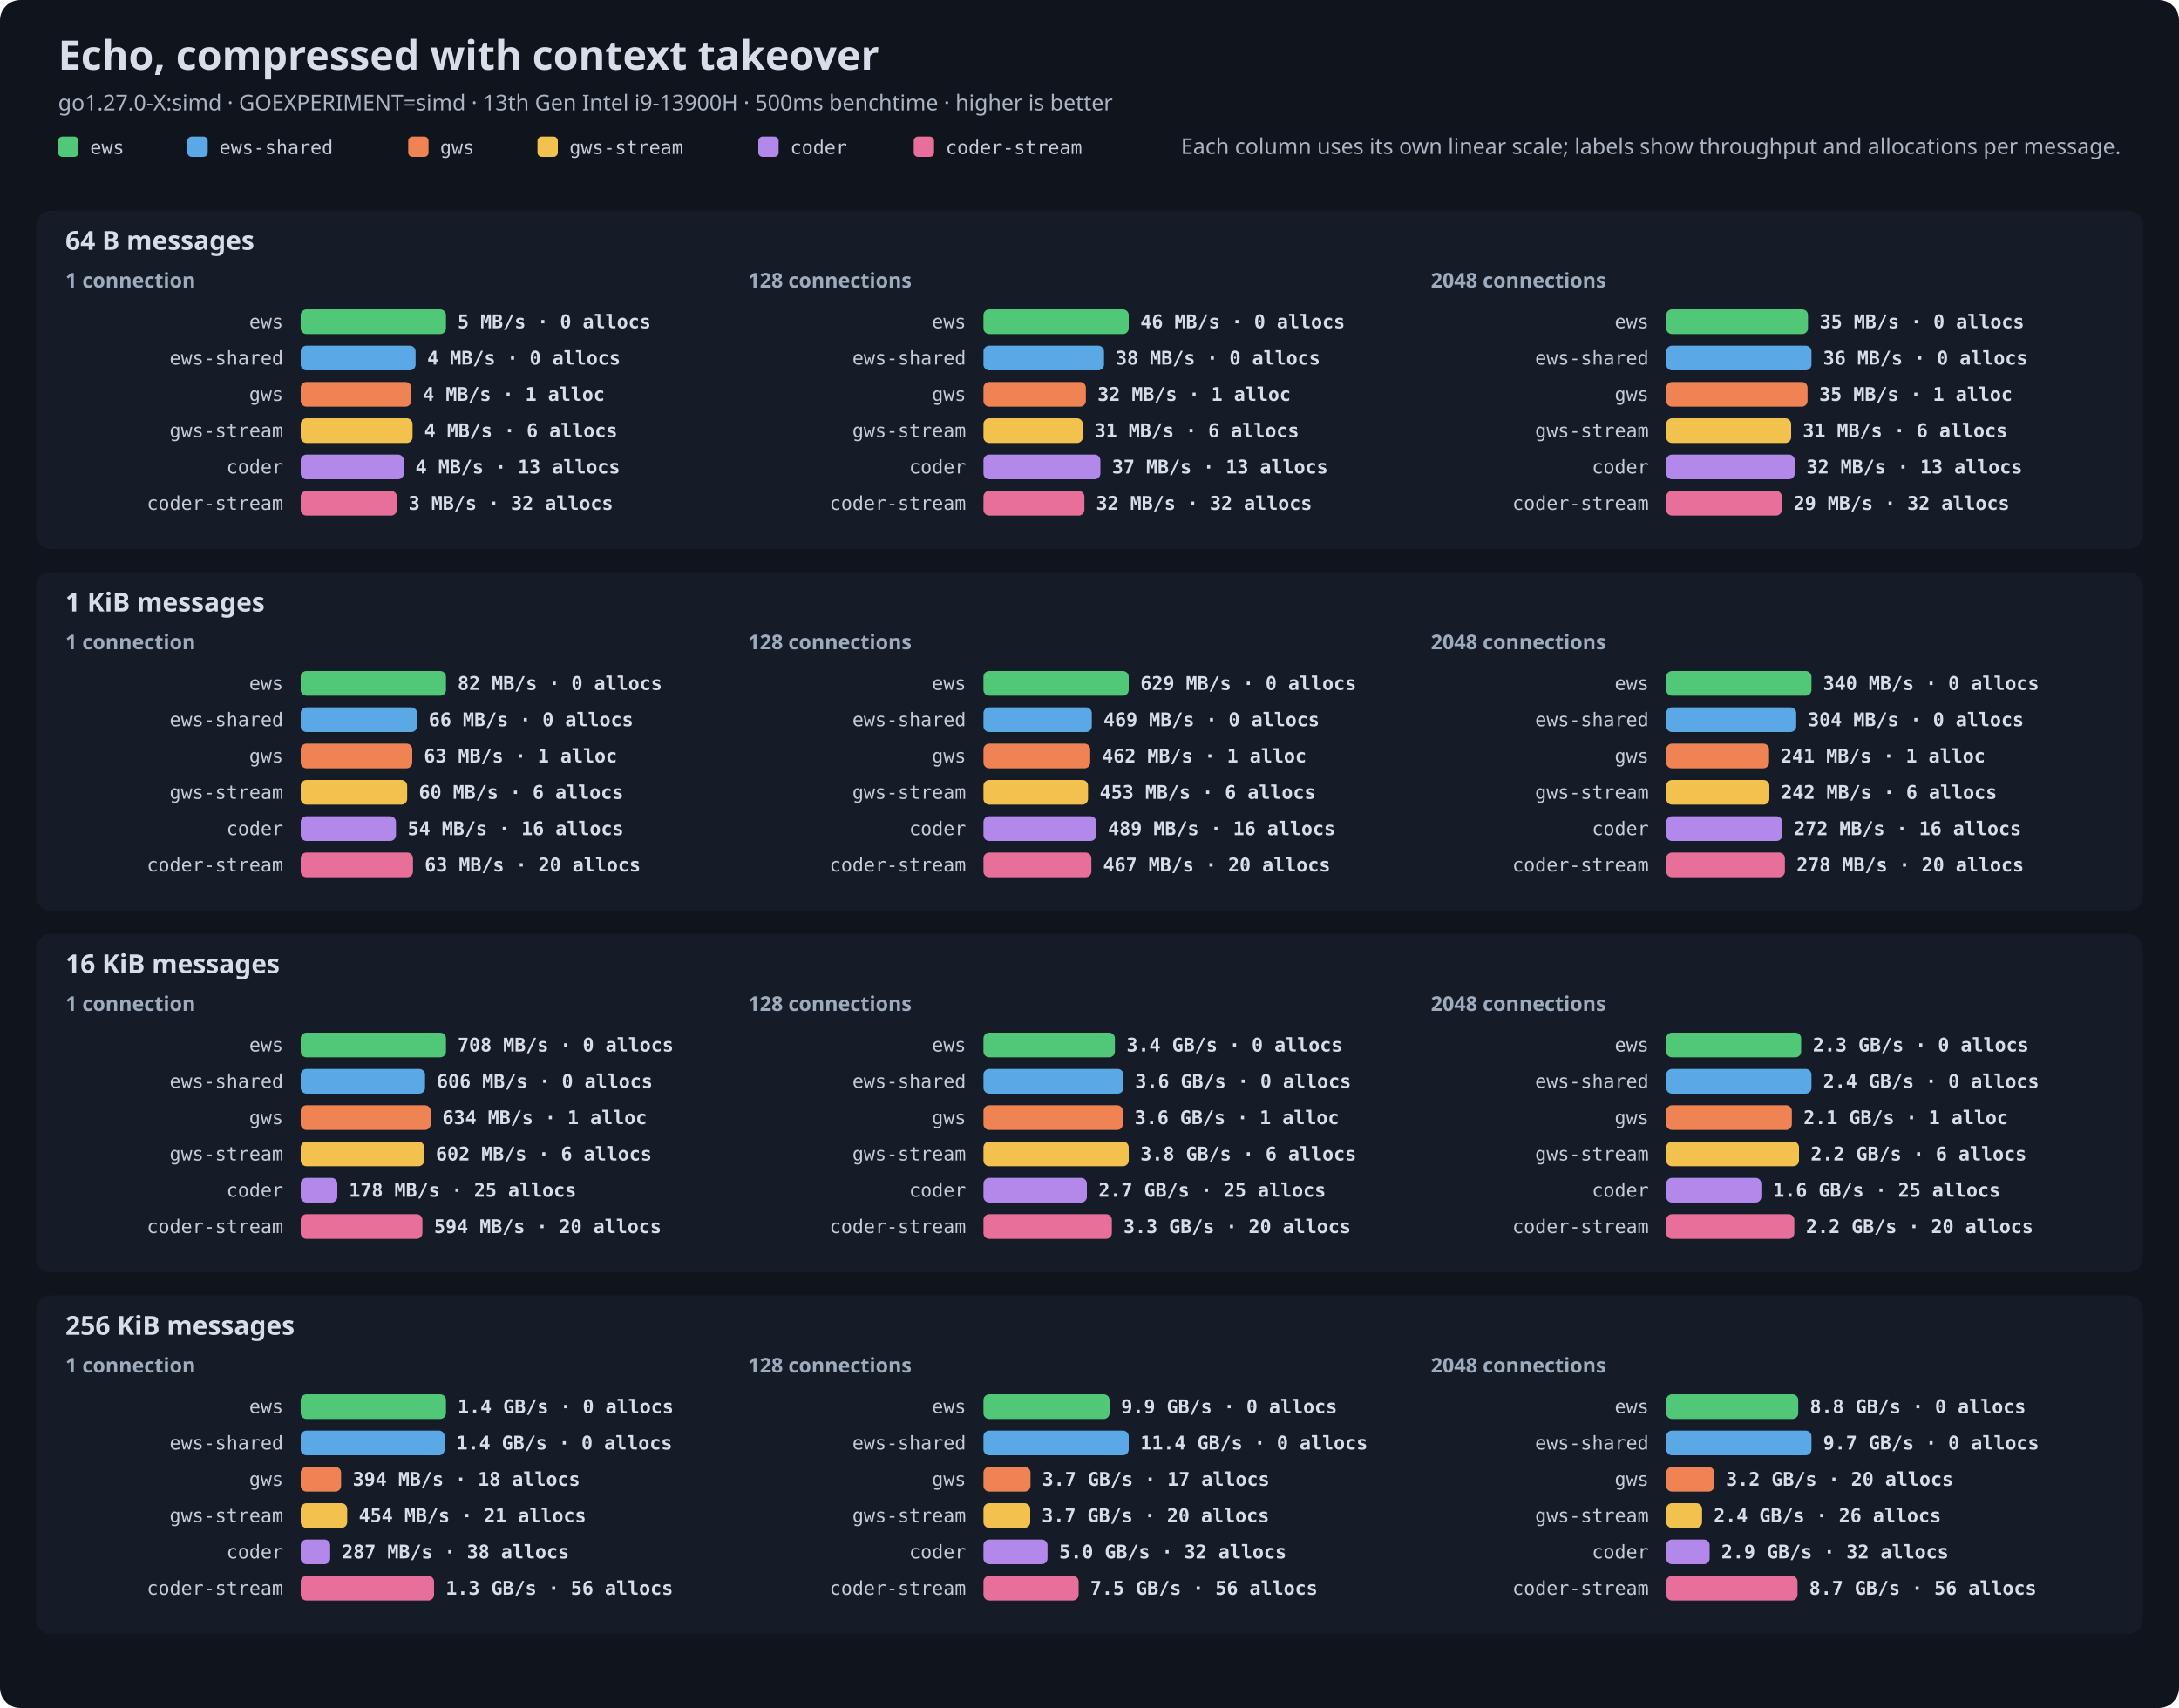
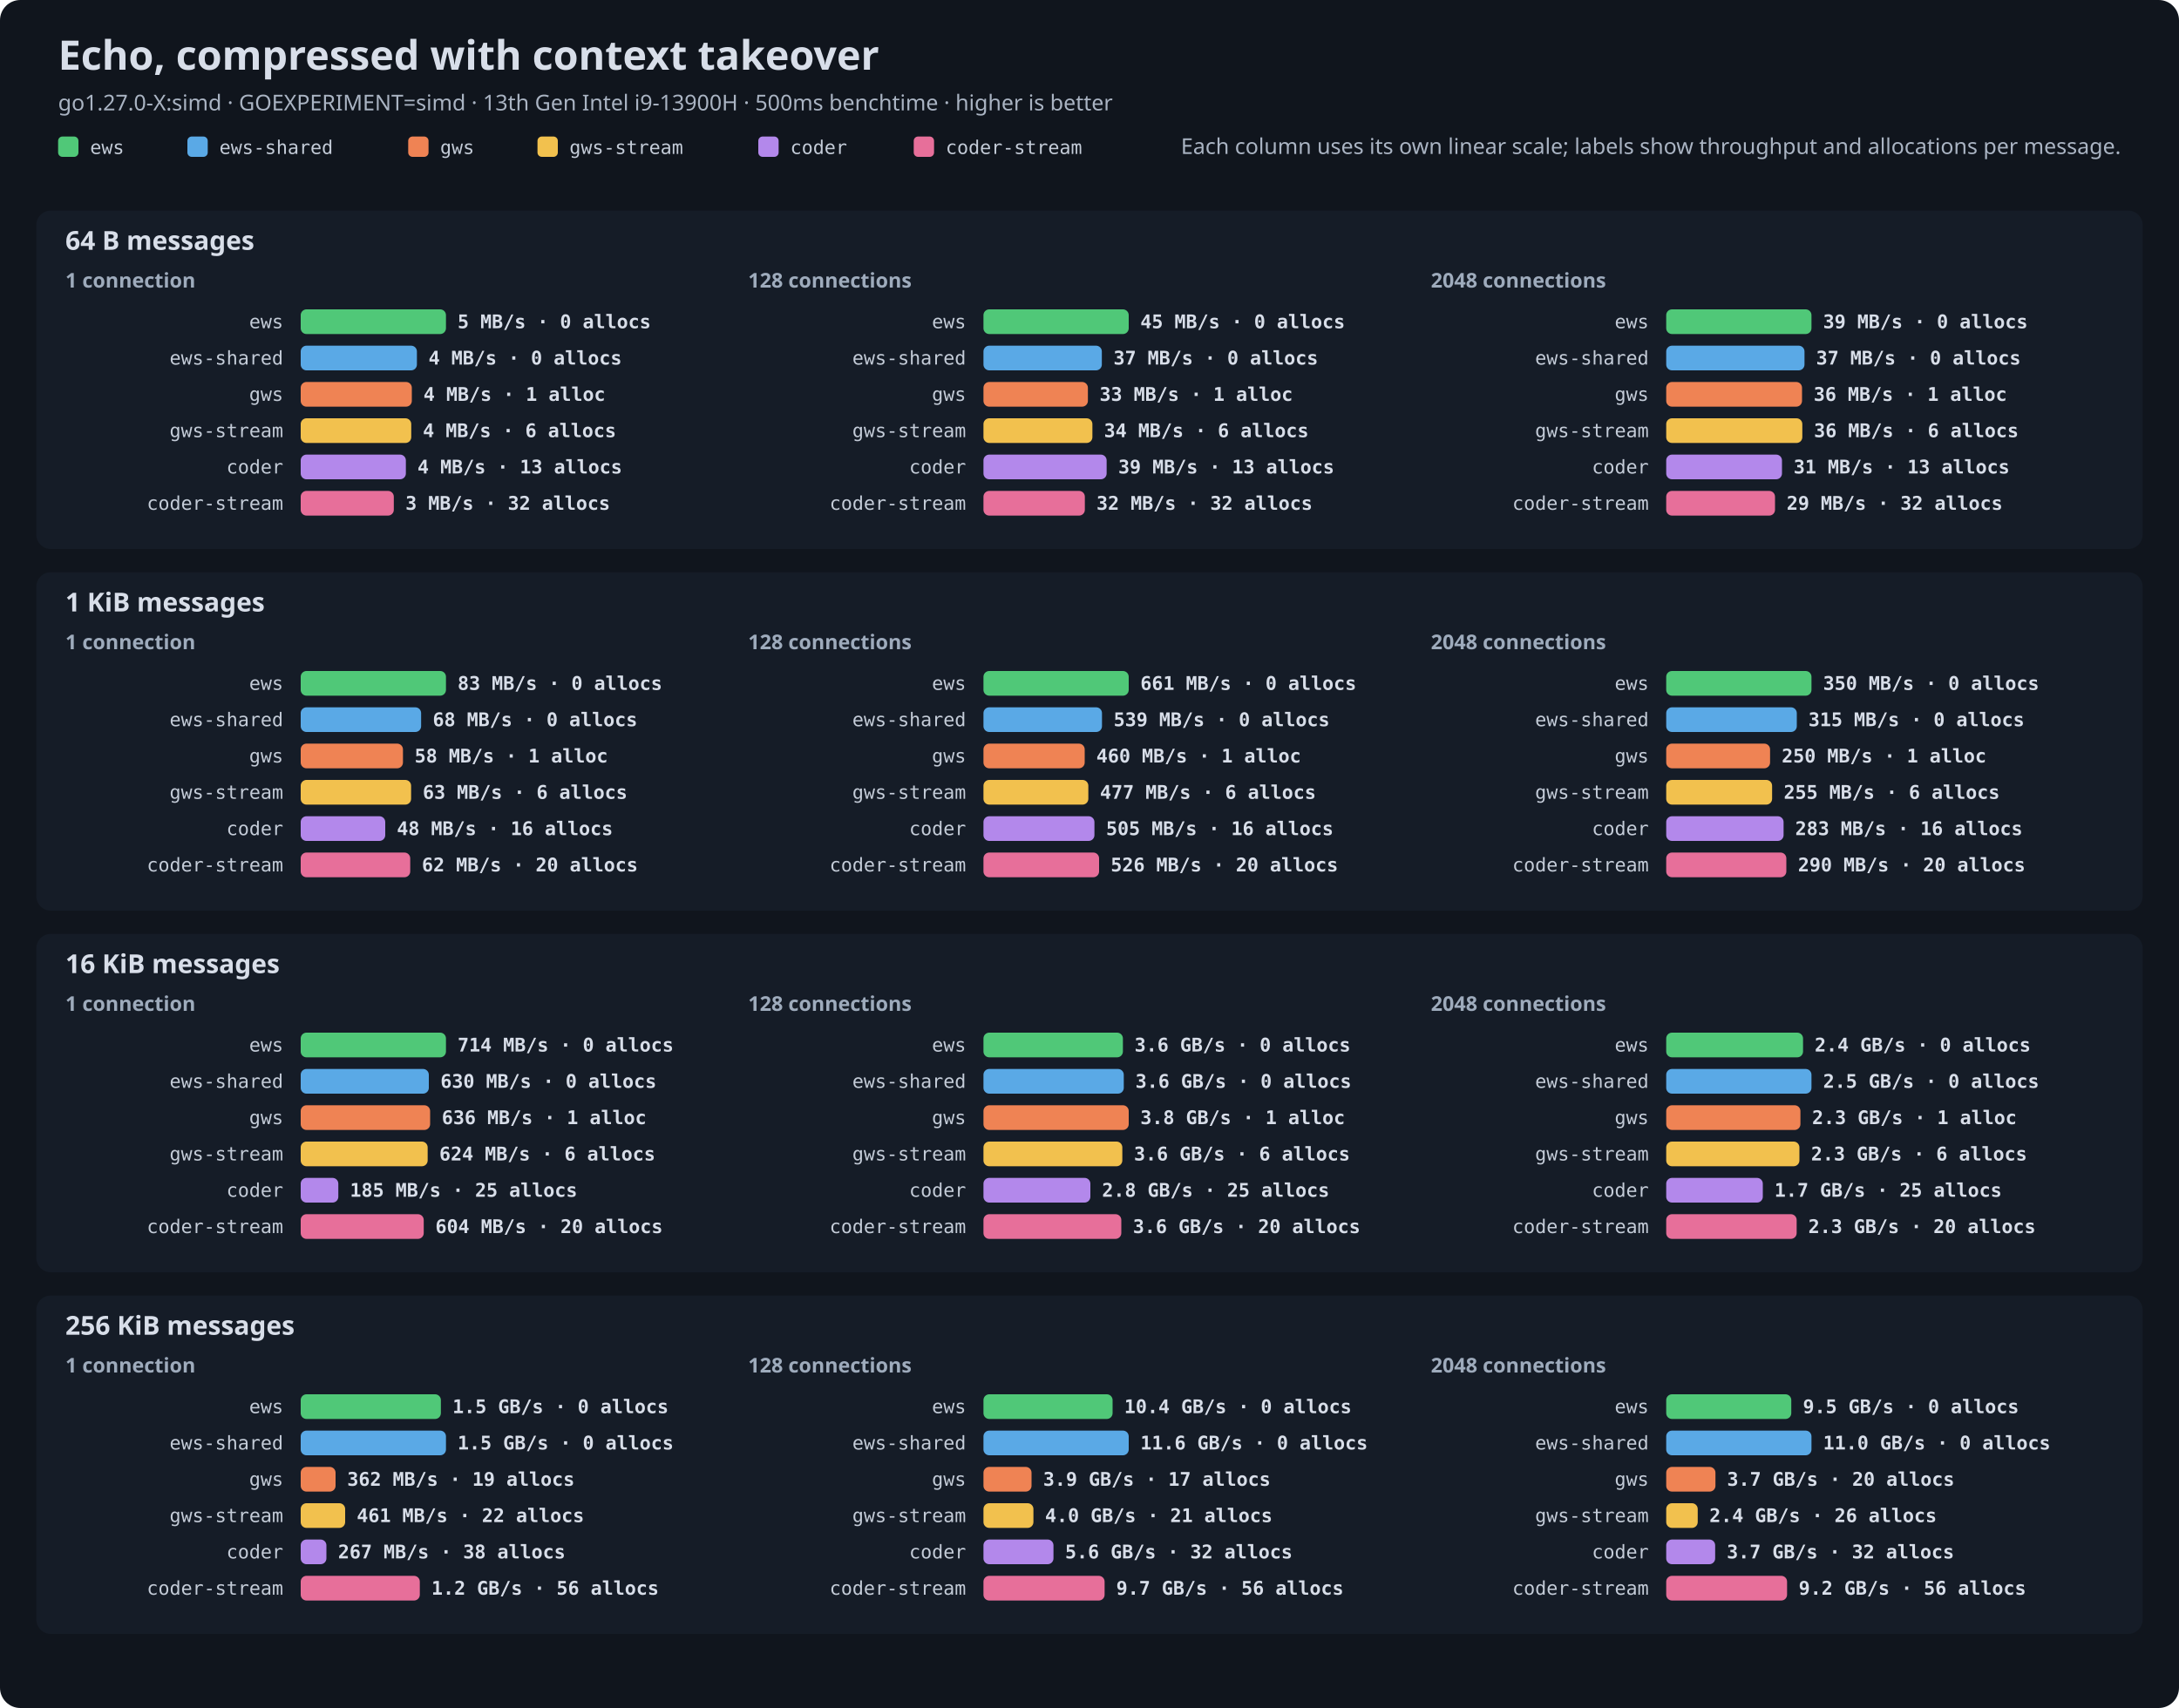
<svg xmlns="http://www.w3.org/2000/svg" width="1500" height="1176" viewBox="0 0 1500 1176" role="img" aria-labelledby="title desc">
  <style>text{font-family:ui-monospace,SFMono-Regular,Menlo,Consolas,monospace;fill:#d8dee9}.title{font-family:ui-sans-serif,system-ui,sans-serif;font-size:28px;font-weight:700}.subtitle{font-family:ui-sans-serif,system-ui,sans-serif;font-size:15px;fill:#aab4c3}.group{font-family:ui-sans-serif,system-ui,sans-serif;font-size:18px;font-weight:650}.contract{font-family:ui-sans-serif,system-ui,sans-serif;font-size:14px;font-weight:650;fill:#9eabbc}.series{font-size:13px;fill:#c4ccd8}.value{font-size:13px;font-weight:650}.panel{fill:#151c27}</style>
  <rect width="1500" height="1176" rx="14" fill="#10151d" />
  <text class="title" x="40" y="48">Echo, compressed with context takeover</text>
  <text class="subtitle" x="40" y="76">go1.27.0-X:simd · GOEXPERIMENT=simd · 13th Gen Intel i9-13900H · 500ms benchtime · higher is better</text>
  <rect x="40" y="94" width="14" height="14" rx="3" fill="#50c878" />
  <text class="series" x="62" y="106">ews</text>
  <rect x="129" y="94" width="14" height="14" rx="3" fill="#5aa9e6" />
  <text class="series" x="151" y="106">ews-shared</text>
  <rect x="281" y="94" width="14" height="14" rx="3" fill="#ef8354" />
  <text class="series" x="303" y="106">gws</text>
  <rect x="370" y="94" width="14" height="14" rx="3" fill="#f2c14e" />
  <text class="series" x="392" y="106">gws-stream</text>
  <rect x="522" y="94" width="14" height="14" rx="3" fill="#b388eb" />
  <text class="series" x="544" y="106">coder</text>
  <rect x="629" y="94" width="14" height="14" rx="3" fill="#e76f9a" />
  <text class="series" x="651" y="106">coder-stream</text>
  <text class="subtitle" x="1460" y="106" text-anchor="end">Each column uses its own linear scale; labels show throughput and allocations per message.</text>
  <g transform="translate(0,145)">
    <rect class="panel" x="25" y="0" width="1450" height="233" rx="10" />
    <text class="group" x="45" y="27">64 B messages</text>
    <text class="contract" x="45" y="53">1 connection</text>
    <text class="series" x="195" y="81" text-anchor="end">ews</text>
    <rect x="207" y="68" width="100.0" height="17" rx="4" fill="#50c878" />
    <text class="value" x="315.0" y="81">5 MB/s · 0 allocs</text>
    <text class="series" x="195" y="106" text-anchor="end">ews-shared</text>
-     <rect x="207" y="93" width="79.1" height="17" rx="4" fill="#5aa9e6" />
-     <text class="value" x="294.1" y="106">4 MB/s · 0 allocs</text>
-     <text class="series" x="195" y="131" text-anchor="end">gws</text>
-     <rect x="207" y="118" width="76.1" height="17" rx="4" fill="#ef8354" />
-     <text class="value" x="291.1" y="131">4 MB/s · 1 alloc</text>
-     <text class="series" x="195" y="156" text-anchor="end">gws-stream</text>
-     <rect x="207" y="143" width="77.0" height="17" rx="4" fill="#f2c14e" />
-     <text class="value" x="292.0" y="156">4 MB/s · 6 allocs</text>
-     <text class="series" x="195" y="181" text-anchor="end">coder</text>
-     <rect x="207" y="168" width="71.0" height="17" rx="4" fill="#b388eb" />
-     <text class="value" x="286.0" y="181">4 MB/s · 13 allocs</text>
-     <text class="series" x="195" y="206" text-anchor="end">coder-stream</text>
-     <rect x="207" y="193" width="66.2" height="17" rx="4" fill="#e76f9a" />
-     <text class="value" x="281.2" y="206">3 MB/s · 32 allocs</text>
+     <rect x="207" y="93" width="80.0" height="17" rx="4" fill="#5aa9e6" />
+     <text class="value" x="295.0" y="106">4 MB/s · 0 allocs</text>
+     <text class="series" x="195" y="131" text-anchor="end">gws</text>
+     <rect x="207" y="118" width="76.5" height="17" rx="4" fill="#ef8354" />
+     <text class="value" x="291.5" y="131">4 MB/s · 1 alloc</text>
+     <text class="series" x="195" y="156" text-anchor="end">gws-stream</text>
+     <rect x="207" y="143" width="76.1" height="17" rx="4" fill="#f2c14e" />
+     <text class="value" x="291.1" y="156">4 MB/s · 6 allocs</text>
+     <text class="series" x="195" y="181" text-anchor="end">coder</text>
+     <rect x="207" y="168" width="72.4" height="17" rx="4" fill="#b388eb" />
+     <text class="value" x="287.4" y="181">4 MB/s · 13 allocs</text>
+     <text class="series" x="195" y="206" text-anchor="end">coder-stream</text>
+     <rect x="207" y="193" width="64.1" height="17" rx="4" fill="#e76f9a" />
+     <text class="value" x="279.1" y="206">3 MB/s · 32 allocs</text>
    <text class="contract" x="515" y="53">128 connections</text>
    <text class="series" x="665" y="81" text-anchor="end">ews</text>
    <rect x="677" y="68" width="100.0" height="17" rx="4" fill="#50c878" />
-     <text class="value" x="785.0" y="81">46 MB/s · 0 allocs</text>
-     <text class="series" x="665" y="106" text-anchor="end">ews-shared</text>
-     <rect x="677" y="93" width="83.0" height="17" rx="4" fill="#5aa9e6" />
-     <text class="value" x="768.0" y="106">38 MB/s · 0 allocs</text>
-     <text class="series" x="665" y="131" text-anchor="end">gws</text>
-     <rect x="677" y="118" width="70.5" height="17" rx="4" fill="#ef8354" />
-     <text class="value" x="755.5" y="131">32 MB/s · 1 alloc</text>
-     <text class="series" x="665" y="156" text-anchor="end">gws-stream</text>
-     <rect x="677" y="143" width="68.4" height="17" rx="4" fill="#f2c14e" />
-     <text class="value" x="753.4" y="156">31 MB/s · 6 allocs</text>
-     <text class="series" x="665" y="181" text-anchor="end">coder</text>
-     <rect x="677" y="168" width="80.5" height="17" rx="4" fill="#b388eb" />
-     <text class="value" x="765.5" y="181">37 MB/s · 13 allocs</text>
-     <text class="series" x="665" y="206" text-anchor="end">coder-stream</text>
-     <rect x="677" y="193" width="69.5" height="17" rx="4" fill="#e76f9a" />
-     <text class="value" x="754.5" y="206">32 MB/s · 32 allocs</text>
-     <text class="contract" x="985" y="53">2048 connections</text>
-     <text class="series" x="1135" y="81" text-anchor="end">ews</text>
-     <rect x="1147" y="68" width="97.6" height="17" rx="4" fill="#50c878" />
-     <text class="value" x="1252.6" y="81">35 MB/s · 0 allocs</text>
+     <text class="value" x="785.0" y="81">45 MB/s · 0 allocs</text>
+     <text class="series" x="665" y="106" text-anchor="end">ews-shared</text>
+     <rect x="677" y="93" width="81.5" height="17" rx="4" fill="#5aa9e6" />
+     <text class="value" x="766.5" y="106">37 MB/s · 0 allocs</text>
+     <text class="series" x="665" y="131" text-anchor="end">gws</text>
+     <rect x="677" y="118" width="71.9" height="17" rx="4" fill="#ef8354" />
+     <text class="value" x="756.9" y="131">33 MB/s · 1 alloc</text>
+     <text class="series" x="665" y="156" text-anchor="end">gws-stream</text>
+     <rect x="677" y="143" width="75.0" height="17" rx="4" fill="#f2c14e" />
+     <text class="value" x="760.0" y="156">34 MB/s · 6 allocs</text>
+     <text class="series" x="665" y="181" text-anchor="end">coder</text>
+     <rect x="677" y="168" width="84.8" height="17" rx="4" fill="#b388eb" />
+     <text class="value" x="769.8" y="181">39 MB/s · 13 allocs</text>
+     <text class="series" x="665" y="206" text-anchor="end">coder-stream</text>
+     <rect x="677" y="193" width="69.8" height="17" rx="4" fill="#e76f9a" />
+     <text class="value" x="754.8" y="206">32 MB/s · 32 allocs</text>
+     <text class="contract" x="985" y="53">2048 connections</text>
+     <text class="series" x="1135" y="81" text-anchor="end">ews</text>
+     <rect x="1147" y="68" width="100.0" height="17" rx="4" fill="#50c878" />
+     <text class="value" x="1255.0" y="81">39 MB/s · 0 allocs</text>
+     <text class="series" x="1135" y="106" text-anchor="end">ews-shared</text>
+     <rect x="1147" y="93" width="95.2" height="17" rx="4" fill="#5aa9e6" />
+     <text class="value" x="1250.2" y="106">37 MB/s · 0 allocs</text>
+     <text class="series" x="1135" y="131" text-anchor="end">gws</text>
+     <rect x="1147" y="118" width="93.5" height="17" rx="4" fill="#ef8354" />
+     <text class="value" x="1248.5" y="131">36 MB/s · 1 alloc</text>
+     <text class="series" x="1135" y="156" text-anchor="end">gws-stream</text>
+     <rect x="1147" y="143" width="93.7" height="17" rx="4" fill="#f2c14e" />
+     <text class="value" x="1248.7" y="156">36 MB/s · 6 allocs</text>
+     <text class="series" x="1135" y="181" text-anchor="end">coder</text>
+     <rect x="1147" y="168" width="79.7" height="17" rx="4" fill="#b388eb" />
+     <text class="value" x="1234.7" y="181">31 MB/s · 13 allocs</text>
+     <text class="series" x="1135" y="206" text-anchor="end">coder-stream</text>
+     <rect x="1147" y="193" width="74.9" height="17" rx="4" fill="#e76f9a" />
+     <text class="value" x="1229.9" y="206">29 MB/s · 32 allocs</text>
+   </g>
+   <g transform="translate(0,394)">
+     <rect class="panel" x="25" y="0" width="1450" height="233" rx="10" />
+     <text class="group" x="45" y="27">1 KiB messages</text>
+     <text class="contract" x="45" y="53">1 connection</text>
+     <text class="series" x="195" y="81" text-anchor="end">ews</text>
+     <rect x="207" y="68" width="100.0" height="17" rx="4" fill="#50c878" />
+     <text class="value" x="315.0" y="81">83 MB/s · 0 allocs</text>
+     <text class="series" x="195" y="106" text-anchor="end">ews-shared</text>
+     <rect x="207" y="93" width="82.9" height="17" rx="4" fill="#5aa9e6" />
+     <text class="value" x="297.9" y="106">68 MB/s · 0 allocs</text>
+     <text class="series" x="195" y="131" text-anchor="end">gws</text>
+     <rect x="207" y="118" width="70.4" height="17" rx="4" fill="#ef8354" />
+     <text class="value" x="285.4" y="131">58 MB/s · 1 alloc</text>
+     <text class="series" x="195" y="156" text-anchor="end">gws-stream</text>
+     <rect x="207" y="143" width="76.0" height="17" rx="4" fill="#f2c14e" />
+     <text class="value" x="291.0" y="156">63 MB/s · 6 allocs</text>
+     <text class="series" x="195" y="181" text-anchor="end">coder</text>
+     <rect x="207" y="168" width="58.2" height="17" rx="4" fill="#b388eb" />
+     <text class="value" x="273.2" y="181">48 MB/s · 16 allocs</text>
+     <text class="series" x="195" y="206" text-anchor="end">coder-stream</text>
+     <rect x="207" y="193" width="75.4" height="17" rx="4" fill="#e76f9a" />
+     <text class="value" x="290.4" y="206">62 MB/s · 20 allocs</text>
+     <text class="contract" x="515" y="53">128 connections</text>
+     <text class="series" x="665" y="81" text-anchor="end">ews</text>
+     <rect x="677" y="68" width="100.0" height="17" rx="4" fill="#50c878" />
+     <text class="value" x="785.0" y="81">661 MB/s · 0 allocs</text>
+     <text class="series" x="665" y="106" text-anchor="end">ews-shared</text>
+     <rect x="677" y="93" width="81.6" height="17" rx="4" fill="#5aa9e6" />
+     <text class="value" x="766.6" y="106">539 MB/s · 0 allocs</text>
+     <text class="series" x="665" y="131" text-anchor="end">gws</text>
+     <rect x="677" y="118" width="69.7" height="17" rx="4" fill="#ef8354" />
+     <text class="value" x="754.7" y="131">460 MB/s · 1 alloc</text>
+     <text class="series" x="665" y="156" text-anchor="end">gws-stream</text>
+     <rect x="677" y="143" width="72.2" height="17" rx="4" fill="#f2c14e" />
+     <text class="value" x="757.2" y="156">477 MB/s · 6 allocs</text>
+     <text class="series" x="665" y="181" text-anchor="end">coder</text>
+     <rect x="677" y="168" width="76.4" height="17" rx="4" fill="#b388eb" />
+     <text class="value" x="761.4" y="181">505 MB/s · 16 allocs</text>
+     <text class="series" x="665" y="206" text-anchor="end">coder-stream</text>
+     <rect x="677" y="193" width="79.6" height="17" rx="4" fill="#e76f9a" />
+     <text class="value" x="764.6" y="206">526 MB/s · 20 allocs</text>
+     <text class="contract" x="985" y="53">2048 connections</text>
+     <text class="series" x="1135" y="81" text-anchor="end">ews</text>
+     <rect x="1147" y="68" width="100.0" height="17" rx="4" fill="#50c878" />
+     <text class="value" x="1255.0" y="81">350 MB/s · 0 allocs</text>
+     <text class="series" x="1135" y="106" text-anchor="end">ews-shared</text>
+     <rect x="1147" y="93" width="89.9" height="17" rx="4" fill="#5aa9e6" />
+     <text class="value" x="1244.9" y="106">315 MB/s · 0 allocs</text>
+     <text class="series" x="1135" y="131" text-anchor="end">gws</text>
+     <rect x="1147" y="118" width="71.5" height="17" rx="4" fill="#ef8354" />
+     <text class="value" x="1226.5" y="131">250 MB/s · 1 alloc</text>
+     <text class="series" x="1135" y="156" text-anchor="end">gws-stream</text>
+     <rect x="1147" y="143" width="72.9" height="17" rx="4" fill="#f2c14e" />
+     <text class="value" x="1227.9" y="156">255 MB/s · 6 allocs</text>
+     <text class="series" x="1135" y="181" text-anchor="end">coder</text>
+     <rect x="1147" y="168" width="80.8" height="17" rx="4" fill="#b388eb" />
+     <text class="value" x="1235.8" y="181">283 MB/s · 16 allocs</text>
+     <text class="series" x="1135" y="206" text-anchor="end">coder-stream</text>
+     <rect x="1147" y="193" width="82.7" height="17" rx="4" fill="#e76f9a" />
+     <text class="value" x="1237.7" y="206">290 MB/s · 20 allocs</text>
+   </g>
+   <g transform="translate(0,643)">
+     <rect class="panel" x="25" y="0" width="1450" height="233" rx="10" />
+     <text class="group" x="45" y="27">16 KiB messages</text>
+     <text class="contract" x="45" y="53">1 connection</text>
+     <text class="series" x="195" y="81" text-anchor="end">ews</text>
+     <rect x="207" y="68" width="100.0" height="17" rx="4" fill="#50c878" />
+     <text class="value" x="315.0" y="81">714 MB/s · 0 allocs</text>
+     <text class="series" x="195" y="106" text-anchor="end">ews-shared</text>
+     <rect x="207" y="93" width="88.2" height="17" rx="4" fill="#5aa9e6" />
+     <text class="value" x="303.2" y="106">630 MB/s · 0 allocs</text>
+     <text class="series" x="195" y="131" text-anchor="end">gws</text>
+     <rect x="207" y="118" width="89.1" height="17" rx="4" fill="#ef8354" />
+     <text class="value" x="304.1" y="131">636 MB/s · 1 alloc</text>
+     <text class="series" x="195" y="156" text-anchor="end">gws-stream</text>
+     <rect x="207" y="143" width="87.4" height="17" rx="4" fill="#f2c14e" />
+     <text class="value" x="302.4" y="156">624 MB/s · 6 allocs</text>
+     <text class="series" x="195" y="181" text-anchor="end">coder</text>
+     <rect x="207" y="168" width="25.9" height="17" rx="4" fill="#b388eb" />
+     <text class="value" x="240.9" y="181">185 MB/s · 25 allocs</text>
+     <text class="series" x="195" y="206" text-anchor="end">coder-stream</text>
+     <rect x="207" y="193" width="84.7" height="17" rx="4" fill="#e76f9a" />
+     <text class="value" x="299.7" y="206">604 MB/s · 20 allocs</text>
+     <text class="contract" x="515" y="53">128 connections</text>
+     <text class="series" x="665" y="81" text-anchor="end">ews</text>
+     <rect x="677" y="68" width="96.0" height="17" rx="4" fill="#50c878" />
+     <text class="value" x="781.0" y="81">3.6 GB/s · 0 allocs</text>
+     <text class="series" x="665" y="106" text-anchor="end">ews-shared</text>
+     <rect x="677" y="93" width="96.6" height="17" rx="4" fill="#5aa9e6" />
+     <text class="value" x="781.6" y="106">3.6 GB/s · 0 allocs</text>
+     <text class="series" x="665" y="131" text-anchor="end">gws</text>
+     <rect x="677" y="118" width="100.0" height="17" rx="4" fill="#ef8354" />
+     <text class="value" x="785.0" y="131">3.8 GB/s · 1 alloc</text>
+     <text class="series" x="665" y="156" text-anchor="end">gws-stream</text>
+     <rect x="677" y="143" width="95.6" height="17" rx="4" fill="#f2c14e" />
+     <text class="value" x="780.6" y="156">3.6 GB/s · 6 allocs</text>
+     <text class="series" x="665" y="181" text-anchor="end">coder</text>
+     <rect x="677" y="168" width="73.6" height="17" rx="4" fill="#b388eb" />
+     <text class="value" x="758.6" y="181">2.8 GB/s · 25 allocs</text>
+     <text class="series" x="665" y="206" text-anchor="end">coder-stream</text>
+     <rect x="677" y="193" width="94.9" height="17" rx="4" fill="#e76f9a" />
+     <text class="value" x="779.9" y="206">3.6 GB/s · 20 allocs</text>
+     <text class="contract" x="985" y="53">2048 connections</text>
+     <text class="series" x="1135" y="81" text-anchor="end">ews</text>
+     <rect x="1147" y="68" width="94.2" height="17" rx="4" fill="#50c878" />
+     <text class="value" x="1249.2" y="81">2.4 GB/s · 0 allocs</text>
    <text class="series" x="1135" y="106" text-anchor="end">ews-shared</text>
    <rect x="1147" y="93" width="100.0" height="17" rx="4" fill="#5aa9e6" />
-     <text class="value" x="1255.0" y="106">36 MB/s · 0 allocs</text>
-     <text class="series" x="1135" y="131" text-anchor="end">gws</text>
-     <rect x="1147" y="118" width="97.3" height="17" rx="4" fill="#ef8354" />
-     <text class="value" x="1252.3" y="131">35 MB/s · 1 alloc</text>
-     <text class="series" x="1135" y="156" text-anchor="end">gws-stream</text>
-     <rect x="1147" y="143" width="86.0" height="17" rx="4" fill="#f2c14e" />
-     <text class="value" x="1241.0" y="156">31 MB/s · 6 allocs</text>
-     <text class="series" x="1135" y="181" text-anchor="end">coder</text>
-     <rect x="1147" y="168" width="88.5" height="17" rx="4" fill="#b388eb" />
-     <text class="value" x="1243.5" y="181">32 MB/s · 13 allocs</text>
-     <text class="series" x="1135" y="206" text-anchor="end">coder-stream</text>
-     <rect x="1147" y="193" width="79.6" height="17" rx="4" fill="#e76f9a" />
-     <text class="value" x="1234.6" y="206">29 MB/s · 32 allocs</text>
-   </g>
-   <g transform="translate(0,394)">
-     <rect class="panel" x="25" y="0" width="1450" height="233" rx="10" />
-     <text class="group" x="45" y="27">1 KiB messages</text>
-     <text class="contract" x="45" y="53">1 connection</text>
-     <text class="series" x="195" y="81" text-anchor="end">ews</text>
-     <rect x="207" y="68" width="100.0" height="17" rx="4" fill="#50c878" />
-     <text class="value" x="315.0" y="81">82 MB/s · 0 allocs</text>
-     <text class="series" x="195" y="106" text-anchor="end">ews-shared</text>
-     <rect x="207" y="93" width="80.1" height="17" rx="4" fill="#5aa9e6" />
-     <text class="value" x="295.1" y="106">66 MB/s · 0 allocs</text>
-     <text class="series" x="195" y="131" text-anchor="end">gws</text>
-     <rect x="207" y="118" width="76.8" height="17" rx="4" fill="#ef8354" />
-     <text class="value" x="291.8" y="131">63 MB/s · 1 alloc</text>
-     <text class="series" x="195" y="156" text-anchor="end">gws-stream</text>
-     <rect x="207" y="143" width="73.3" height="17" rx="4" fill="#f2c14e" />
-     <text class="value" x="288.3" y="156">60 MB/s · 6 allocs</text>
-     <text class="series" x="195" y="181" text-anchor="end">coder</text>
-     <rect x="207" y="168" width="65.6" height="17" rx="4" fill="#b388eb" />
-     <text class="value" x="280.6" y="181">54 MB/s · 16 allocs</text>
-     <text class="series" x="195" y="206" text-anchor="end">coder-stream</text>
-     <rect x="207" y="193" width="77.3" height="17" rx="4" fill="#e76f9a" />
-     <text class="value" x="292.3" y="206">63 MB/s · 20 allocs</text>
-     <text class="contract" x="515" y="53">128 connections</text>
-     <text class="series" x="665" y="81" text-anchor="end">ews</text>
-     <rect x="677" y="68" width="100.0" height="17" rx="4" fill="#50c878" />
-     <text class="value" x="785.0" y="81">629 MB/s · 0 allocs</text>
-     <text class="series" x="665" y="106" text-anchor="end">ews-shared</text>
-     <rect x="677" y="93" width="74.6" height="17" rx="4" fill="#5aa9e6" />
-     <text class="value" x="759.6" y="106">469 MB/s · 0 allocs</text>
-     <text class="series" x="665" y="131" text-anchor="end">gws</text>
-     <rect x="677" y="118" width="73.5" height="17" rx="4" fill="#ef8354" />
-     <text class="value" x="758.5" y="131">462 MB/s · 1 alloc</text>
-     <text class="series" x="665" y="156" text-anchor="end">gws-stream</text>
-     <rect x="677" y="143" width="72.0" height="17" rx="4" fill="#f2c14e" />
-     <text class="value" x="757.0" y="156">453 MB/s · 6 allocs</text>
-     <text class="series" x="665" y="181" text-anchor="end">coder</text>
-     <rect x="677" y="168" width="77.7" height="17" rx="4" fill="#b388eb" />
-     <text class="value" x="762.7" y="181">489 MB/s · 16 allocs</text>
-     <text class="series" x="665" y="206" text-anchor="end">coder-stream</text>
-     <rect x="677" y="193" width="74.3" height="17" rx="4" fill="#e76f9a" />
-     <text class="value" x="759.3" y="206">467 MB/s · 20 allocs</text>
-     <text class="contract" x="985" y="53">2048 connections</text>
-     <text class="series" x="1135" y="81" text-anchor="end">ews</text>
-     <rect x="1147" y="68" width="100.0" height="17" rx="4" fill="#50c878" />
-     <text class="value" x="1255.0" y="81">340 MB/s · 0 allocs</text>
-     <text class="series" x="1135" y="106" text-anchor="end">ews-shared</text>
-     <rect x="1147" y="93" width="89.5" height="17" rx="4" fill="#5aa9e6" />
-     <text class="value" x="1244.5" y="106">304 MB/s · 0 allocs</text>
-     <text class="series" x="1135" y="131" text-anchor="end">gws</text>
-     <rect x="1147" y="118" width="70.8" height="17" rx="4" fill="#ef8354" />
-     <text class="value" x="1225.8" y="131">241 MB/s · 1 alloc</text>
-     <text class="series" x="1135" y="156" text-anchor="end">gws-stream</text>
-     <rect x="1147" y="143" width="71.0" height="17" rx="4" fill="#f2c14e" />
-     <text class="value" x="1226.0" y="156">242 MB/s · 6 allocs</text>
-     <text class="series" x="1135" y="181" text-anchor="end">coder</text>
-     <rect x="1147" y="168" width="79.9" height="17" rx="4" fill="#b388eb" />
-     <text class="value" x="1234.9" y="181">272 MB/s · 16 allocs</text>
-     <text class="series" x="1135" y="206" text-anchor="end">coder-stream</text>
-     <rect x="1147" y="193" width="81.7" height="17" rx="4" fill="#e76f9a" />
-     <text class="value" x="1236.7" y="206">278 MB/s · 20 allocs</text>
-   </g>
-   <g transform="translate(0,643)">
-     <rect class="panel" x="25" y="0" width="1450" height="233" rx="10" />
-     <text class="group" x="45" y="27">16 KiB messages</text>
-     <text class="contract" x="45" y="53">1 connection</text>
-     <text class="series" x="195" y="81" text-anchor="end">ews</text>
-     <rect x="207" y="68" width="100.0" height="17" rx="4" fill="#50c878" />
-     <text class="value" x="315.0" y="81">708 MB/s · 0 allocs</text>
-     <text class="series" x="195" y="106" text-anchor="end">ews-shared</text>
-     <rect x="207" y="93" width="85.6" height="17" rx="4" fill="#5aa9e6" />
-     <text class="value" x="300.6" y="106">606 MB/s · 0 allocs</text>
-     <text class="series" x="195" y="131" text-anchor="end">gws</text>
-     <rect x="207" y="118" width="89.5" height="17" rx="4" fill="#ef8354" />
-     <text class="value" x="304.5" y="131">634 MB/s · 1 alloc</text>
-     <text class="series" x="195" y="156" text-anchor="end">gws-stream</text>
-     <rect x="207" y="143" width="85.0" height="17" rx="4" fill="#f2c14e" />
-     <text class="value" x="300.0" y="156">602 MB/s · 6 allocs</text>
-     <text class="series" x="195" y="181" text-anchor="end">coder</text>
-     <rect x="207" y="168" width="25.2" height="17" rx="4" fill="#b388eb" />
-     <text class="value" x="240.2" y="181">178 MB/s · 25 allocs</text>
-     <text class="series" x="195" y="206" text-anchor="end">coder-stream</text>
-     <rect x="207" y="193" width="83.8" height="17" rx="4" fill="#e76f9a" />
-     <text class="value" x="298.8" y="206">594 MB/s · 20 allocs</text>
-     <text class="contract" x="515" y="53">128 connections</text>
-     <text class="series" x="665" y="81" text-anchor="end">ews</text>
-     <rect x="677" y="68" width="90.5" height="17" rx="4" fill="#50c878" />
-     <text class="value" x="775.5" y="81">3.4 GB/s · 0 allocs</text>
-     <text class="series" x="665" y="106" text-anchor="end">ews-shared</text>
-     <rect x="677" y="93" width="96.4" height="17" rx="4" fill="#5aa9e6" />
-     <text class="value" x="781.4" y="106">3.6 GB/s · 0 allocs</text>
-     <text class="series" x="665" y="131" text-anchor="end">gws</text>
-     <rect x="677" y="118" width="96.0" height="17" rx="4" fill="#ef8354" />
-     <text class="value" x="781.0" y="131">3.6 GB/s · 1 alloc</text>
-     <text class="series" x="665" y="156" text-anchor="end">gws-stream</text>
-     <rect x="677" y="143" width="100.0" height="17" rx="4" fill="#f2c14e" />
-     <text class="value" x="785.0" y="156">3.8 GB/s · 6 allocs</text>
-     <text class="series" x="665" y="181" text-anchor="end">coder</text>
-     <rect x="677" y="168" width="71.2" height="17" rx="4" fill="#b388eb" />
-     <text class="value" x="756.2" y="181">2.7 GB/s · 25 allocs</text>
-     <text class="series" x="665" y="206" text-anchor="end">coder-stream</text>
-     <rect x="677" y="193" width="88.4" height="17" rx="4" fill="#e76f9a" />
-     <text class="value" x="773.4" y="206">3.3 GB/s · 20 allocs</text>
-     <text class="contract" x="985" y="53">2048 connections</text>
-     <text class="series" x="1135" y="81" text-anchor="end">ews</text>
-     <rect x="1147" y="68" width="92.9" height="17" rx="4" fill="#50c878" />
-     <text class="value" x="1247.9" y="81">2.3 GB/s · 0 allocs</text>
+     <text class="value" x="1255.0" y="106">2.5 GB/s · 0 allocs</text>
+     <text class="series" x="1135" y="131" text-anchor="end">gws</text>
+     <rect x="1147" y="118" width="92.4" height="17" rx="4" fill="#ef8354" />
+     <text class="value" x="1247.4" y="131">2.3 GB/s · 1 alloc</text>
+     <text class="series" x="1135" y="156" text-anchor="end">gws-stream</text>
+     <rect x="1147" y="143" width="91.7" height="17" rx="4" fill="#f2c14e" />
+     <text class="value" x="1246.7" y="156">2.3 GB/s · 6 allocs</text>
+     <text class="series" x="1135" y="181" text-anchor="end">coder</text>
+     <rect x="1147" y="168" width="66.5" height="17" rx="4" fill="#b388eb" />
+     <text class="value" x="1221.5" y="181">1.7 GB/s · 25 allocs</text>
+     <text class="series" x="1135" y="206" text-anchor="end">coder-stream</text>
+     <rect x="1147" y="193" width="89.8" height="17" rx="4" fill="#e76f9a" />
+     <text class="value" x="1244.8" y="206">2.3 GB/s · 20 allocs</text>
+   </g>
+   <g transform="translate(0,892)">
+     <rect class="panel" x="25" y="0" width="1450" height="233" rx="10" />
+     <text class="group" x="45" y="27">256 KiB messages</text>
+     <text class="contract" x="45" y="53">1 connection</text>
+     <text class="series" x="195" y="81" text-anchor="end">ews</text>
+     <rect x="207" y="68" width="96.5" height="17" rx="4" fill="#50c878" />
+     <text class="value" x="311.5" y="81">1.5 GB/s · 0 allocs</text>
+     <text class="series" x="195" y="106" text-anchor="end">ews-shared</text>
+     <rect x="207" y="93" width="100.0" height="17" rx="4" fill="#5aa9e6" />
+     <text class="value" x="315.0" y="106">1.5 GB/s · 0 allocs</text>
+     <text class="series" x="195" y="131" text-anchor="end">gws</text>
+     <rect x="207" y="118" width="24.0" height="17" rx="4" fill="#ef8354" />
+     <text class="value" x="239.0" y="131">362 MB/s · 19 allocs</text>
+     <text class="series" x="195" y="156" text-anchor="end">gws-stream</text>
+     <rect x="207" y="143" width="30.6" height="17" rx="4" fill="#f2c14e" />
+     <text class="value" x="245.6" y="156">461 MB/s · 22 allocs</text>
+     <text class="series" x="195" y="181" text-anchor="end">coder</text>
+     <rect x="207" y="168" width="17.7" height="17" rx="4" fill="#b388eb" />
+     <text class="value" x="232.7" y="181">267 MB/s · 38 allocs</text>
+     <text class="series" x="195" y="206" text-anchor="end">coder-stream</text>
+     <rect x="207" y="193" width="82.0" height="17" rx="4" fill="#e76f9a" />
+     <text class="value" x="297.0" y="206">1.2 GB/s · 56 allocs</text>
+     <text class="contract" x="515" y="53">128 connections</text>
+     <text class="series" x="665" y="81" text-anchor="end">ews</text>
+     <rect x="677" y="68" width="88.9" height="17" rx="4" fill="#50c878" />
+     <text class="value" x="773.9" y="81">10.4 GB/s · 0 allocs</text>
+     <text class="series" x="665" y="106" text-anchor="end">ews-shared</text>
+     <rect x="677" y="93" width="100.0" height="17" rx="4" fill="#5aa9e6" />
+     <text class="value" x="785.0" y="106">11.6 GB/s · 0 allocs</text>
+     <text class="series" x="665" y="131" text-anchor="end">gws</text>
+     <rect x="677" y="118" width="33.1" height="17" rx="4" fill="#ef8354" />
+     <text class="value" x="718.1" y="131">3.9 GB/s · 17 allocs</text>
+     <text class="series" x="665" y="156" text-anchor="end">gws-stream</text>
+     <rect x="677" y="143" width="34.4" height="17" rx="4" fill="#f2c14e" />
+     <text class="value" x="719.4" y="156">4.0 GB/s · 21 allocs</text>
+     <text class="series" x="665" y="181" text-anchor="end">coder</text>
+     <rect x="677" y="168" width="48.2" height="17" rx="4" fill="#b388eb" />
+     <text class="value" x="733.2" y="181">5.6 GB/s · 32 allocs</text>
+     <text class="series" x="665" y="206" text-anchor="end">coder-stream</text>
+     <rect x="677" y="193" width="83.4" height="17" rx="4" fill="#e76f9a" />
+     <text class="value" x="768.4" y="206">9.7 GB/s · 56 allocs</text>
+     <text class="contract" x="985" y="53">2048 connections</text>
+     <text class="series" x="1135" y="81" text-anchor="end">ews</text>
+     <rect x="1147" y="68" width="86.1" height="17" rx="4" fill="#50c878" />
+     <text class="value" x="1241.1" y="81">9.5 GB/s · 0 allocs</text>
    <text class="series" x="1135" y="106" text-anchor="end">ews-shared</text>
    <rect x="1147" y="93" width="100.0" height="17" rx="4" fill="#5aa9e6" />
-     <text class="value" x="1255.0" y="106">2.4 GB/s · 0 allocs</text>
-     <text class="series" x="1135" y="131" text-anchor="end">gws</text>
-     <rect x="1147" y="118" width="86.5" height="17" rx="4" fill="#ef8354" />
-     <text class="value" x="1241.5" y="131">2.1 GB/s · 1 alloc</text>
-     <text class="series" x="1135" y="156" text-anchor="end">gws-stream</text>
-     <rect x="1147" y="143" width="91.4" height="17" rx="4" fill="#f2c14e" />
-     <text class="value" x="1246.4" y="156">2.2 GB/s · 6 allocs</text>
-     <text class="series" x="1135" y="181" text-anchor="end">coder</text>
-     <rect x="1147" y="168" width="65.5" height="17" rx="4" fill="#b388eb" />
-     <text class="value" x="1220.5" y="181">1.6 GB/s · 25 allocs</text>
-     <text class="series" x="1135" y="206" text-anchor="end">coder-stream</text>
-     <rect x="1147" y="193" width="88.2" height="17" rx="4" fill="#e76f9a" />
-     <text class="value" x="1243.2" y="206">2.2 GB/s · 20 allocs</text>
-   </g>
-   <g transform="translate(0,892)">
-     <rect class="panel" x="25" y="0" width="1450" height="233" rx="10" />
-     <text class="group" x="45" y="27">256 KiB messages</text>
-     <text class="contract" x="45" y="53">1 connection</text>
-     <text class="series" x="195" y="81" text-anchor="end">ews</text>
-     <rect x="207" y="68" width="100.0" height="17" rx="4" fill="#50c878" />
-     <text class="value" x="315.0" y="81">1.4 GB/s · 0 allocs</text>
-     <text class="series" x="195" y="106" text-anchor="end">ews-shared</text>
-     <rect x="207" y="93" width="99.1" height="17" rx="4" fill="#5aa9e6" />
-     <text class="value" x="314.1" y="106">1.4 GB/s · 0 allocs</text>
-     <text class="series" x="195" y="131" text-anchor="end">gws</text>
-     <rect x="207" y="118" width="27.8" height="17" rx="4" fill="#ef8354" />
-     <text class="value" x="242.8" y="131">394 MB/s · 18 allocs</text>
-     <text class="series" x="195" y="156" text-anchor="end">gws-stream</text>
-     <rect x="207" y="143" width="32.0" height="17" rx="4" fill="#f2c14e" />
-     <text class="value" x="247.0" y="156">454 MB/s · 21 allocs</text>
-     <text class="series" x="195" y="181" text-anchor="end">coder</text>
-     <rect x="207" y="168" width="20.3" height="17" rx="4" fill="#b388eb" />
-     <text class="value" x="235.3" y="181">287 MB/s · 38 allocs</text>
-     <text class="series" x="195" y="206" text-anchor="end">coder-stream</text>
-     <rect x="207" y="193" width="91.8" height="17" rx="4" fill="#e76f9a" />
-     <text class="value" x="306.8" y="206">1.3 GB/s · 56 allocs</text>
-     <text class="contract" x="515" y="53">128 connections</text>
-     <text class="series" x="665" y="81" text-anchor="end">ews</text>
-     <rect x="677" y="68" width="86.8" height="17" rx="4" fill="#50c878" />
-     <text class="value" x="771.8" y="81">9.9 GB/s · 0 allocs</text>
-     <text class="series" x="665" y="106" text-anchor="end">ews-shared</text>
-     <rect x="677" y="93" width="100.0" height="17" rx="4" fill="#5aa9e6" />
-     <text class="value" x="785.0" y="106">11.4 GB/s · 0 allocs</text>
-     <text class="series" x="665" y="131" text-anchor="end">gws</text>
-     <rect x="677" y="118" width="32.4" height="17" rx="4" fill="#ef8354" />
-     <text class="value" x="717.4" y="131">3.7 GB/s · 17 allocs</text>
-     <text class="series" x="665" y="156" text-anchor="end">gws-stream</text>
-     <rect x="677" y="143" width="32.2" height="17" rx="4" fill="#f2c14e" />
-     <text class="value" x="717.2" y="156">3.7 GB/s · 20 allocs</text>
-     <text class="series" x="665" y="181" text-anchor="end">coder</text>
-     <rect x="677" y="168" width="44.1" height="17" rx="4" fill="#b388eb" />
-     <text class="value" x="729.1" y="181">5.0 GB/s · 32 allocs</text>
-     <text class="series" x="665" y="206" text-anchor="end">coder-stream</text>
-     <rect x="677" y="193" width="65.5" height="17" rx="4" fill="#e76f9a" />
-     <text class="value" x="750.5" y="206">7.5 GB/s · 56 allocs</text>
-     <text class="contract" x="985" y="53">2048 connections</text>
-     <text class="series" x="1135" y="81" text-anchor="end">ews</text>
-     <rect x="1147" y="68" width="90.9" height="17" rx="4" fill="#50c878" />
-     <text class="value" x="1245.9" y="81">8.8 GB/s · 0 allocs</text>
-     <text class="series" x="1135" y="106" text-anchor="end">ews-shared</text>
-     <rect x="1147" y="93" width="100.0" height="17" rx="4" fill="#5aa9e6" />
-     <text class="value" x="1255.0" y="106">9.7 GB/s · 0 allocs</text>
-     <text class="series" x="1135" y="131" text-anchor="end">gws</text>
-     <rect x="1147" y="118" width="33.1" height="17" rx="4" fill="#ef8354" />
-     <text class="value" x="1188.1" y="131">3.2 GB/s · 20 allocs</text>
-     <text class="series" x="1135" y="156" text-anchor="end">gws-stream</text>
-     <rect x="1147" y="143" width="24.7" height="17" rx="4" fill="#f2c14e" />
-     <text class="value" x="1179.7" y="156">2.4 GB/s · 26 allocs</text>
-     <text class="series" x="1135" y="181" text-anchor="end">coder</text>
-     <rect x="1147" y="168" width="29.9" height="17" rx="4" fill="#b388eb" />
-     <text class="value" x="1184.9" y="181">2.9 GB/s · 32 allocs</text>
-     <text class="series" x="1135" y="206" text-anchor="end">coder-stream</text>
-     <rect x="1147" y="193" width="90.4" height="17" rx="4" fill="#e76f9a" />
-     <text class="value" x="1245.4" y="206">8.7 GB/s · 56 allocs</text>
+     <text class="value" x="1255.0" y="106">11.0 GB/s · 0 allocs</text>
+     <text class="series" x="1135" y="131" text-anchor="end">gws</text>
+     <rect x="1147" y="118" width="33.9" height="17" rx="4" fill="#ef8354" />
+     <text class="value" x="1188.9" y="131">3.7 GB/s · 20 allocs</text>
+     <text class="series" x="1135" y="156" text-anchor="end">gws-stream</text>
+     <rect x="1147" y="143" width="21.7" height="17" rx="4" fill="#f2c14e" />
+     <text class="value" x="1176.7" y="156">2.4 GB/s · 26 allocs</text>
+     <text class="series" x="1135" y="181" text-anchor="end">coder</text>
+     <rect x="1147" y="168" width="33.7" height="17" rx="4" fill="#b388eb" />
+     <text class="value" x="1188.7" y="181">3.7 GB/s · 32 allocs</text>
+     <text class="series" x="1135" y="206" text-anchor="end">coder-stream</text>
+     <rect x="1147" y="193" width="83.2" height="17" rx="4" fill="#e76f9a" />
+     <text class="value" x="1238.2" y="206">9.2 GB/s · 56 allocs</text>
  </g>
</svg>
